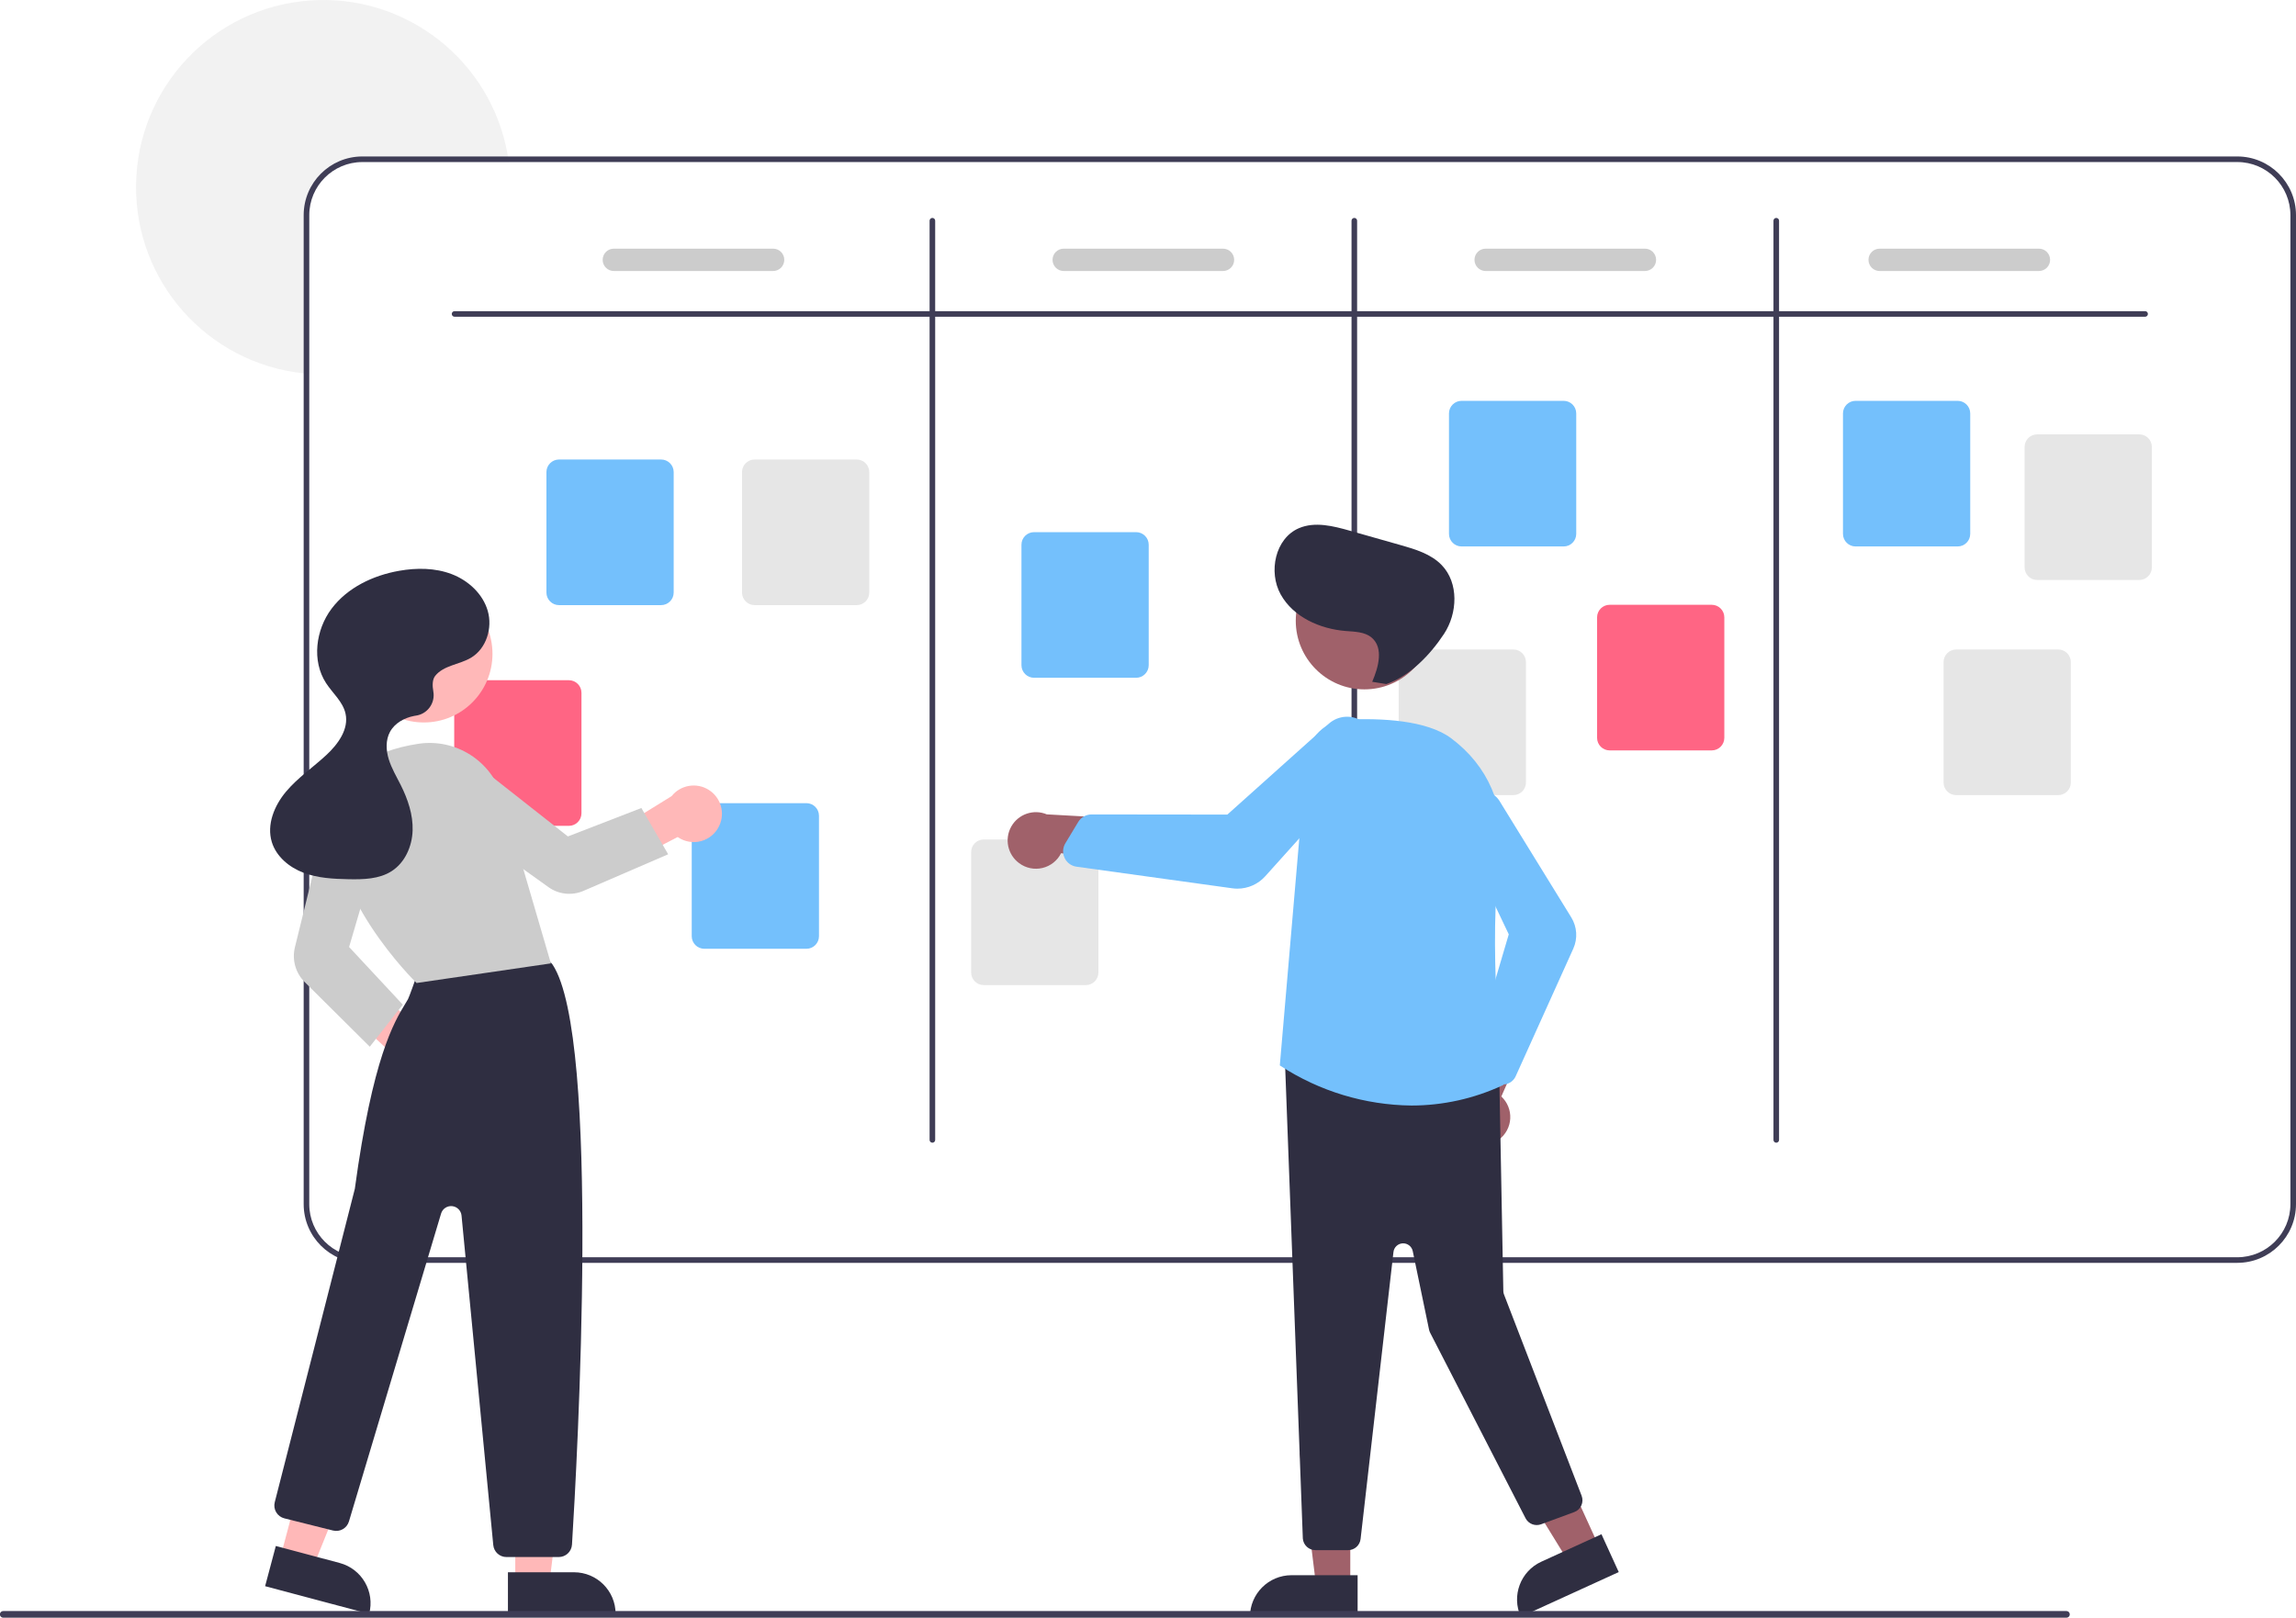
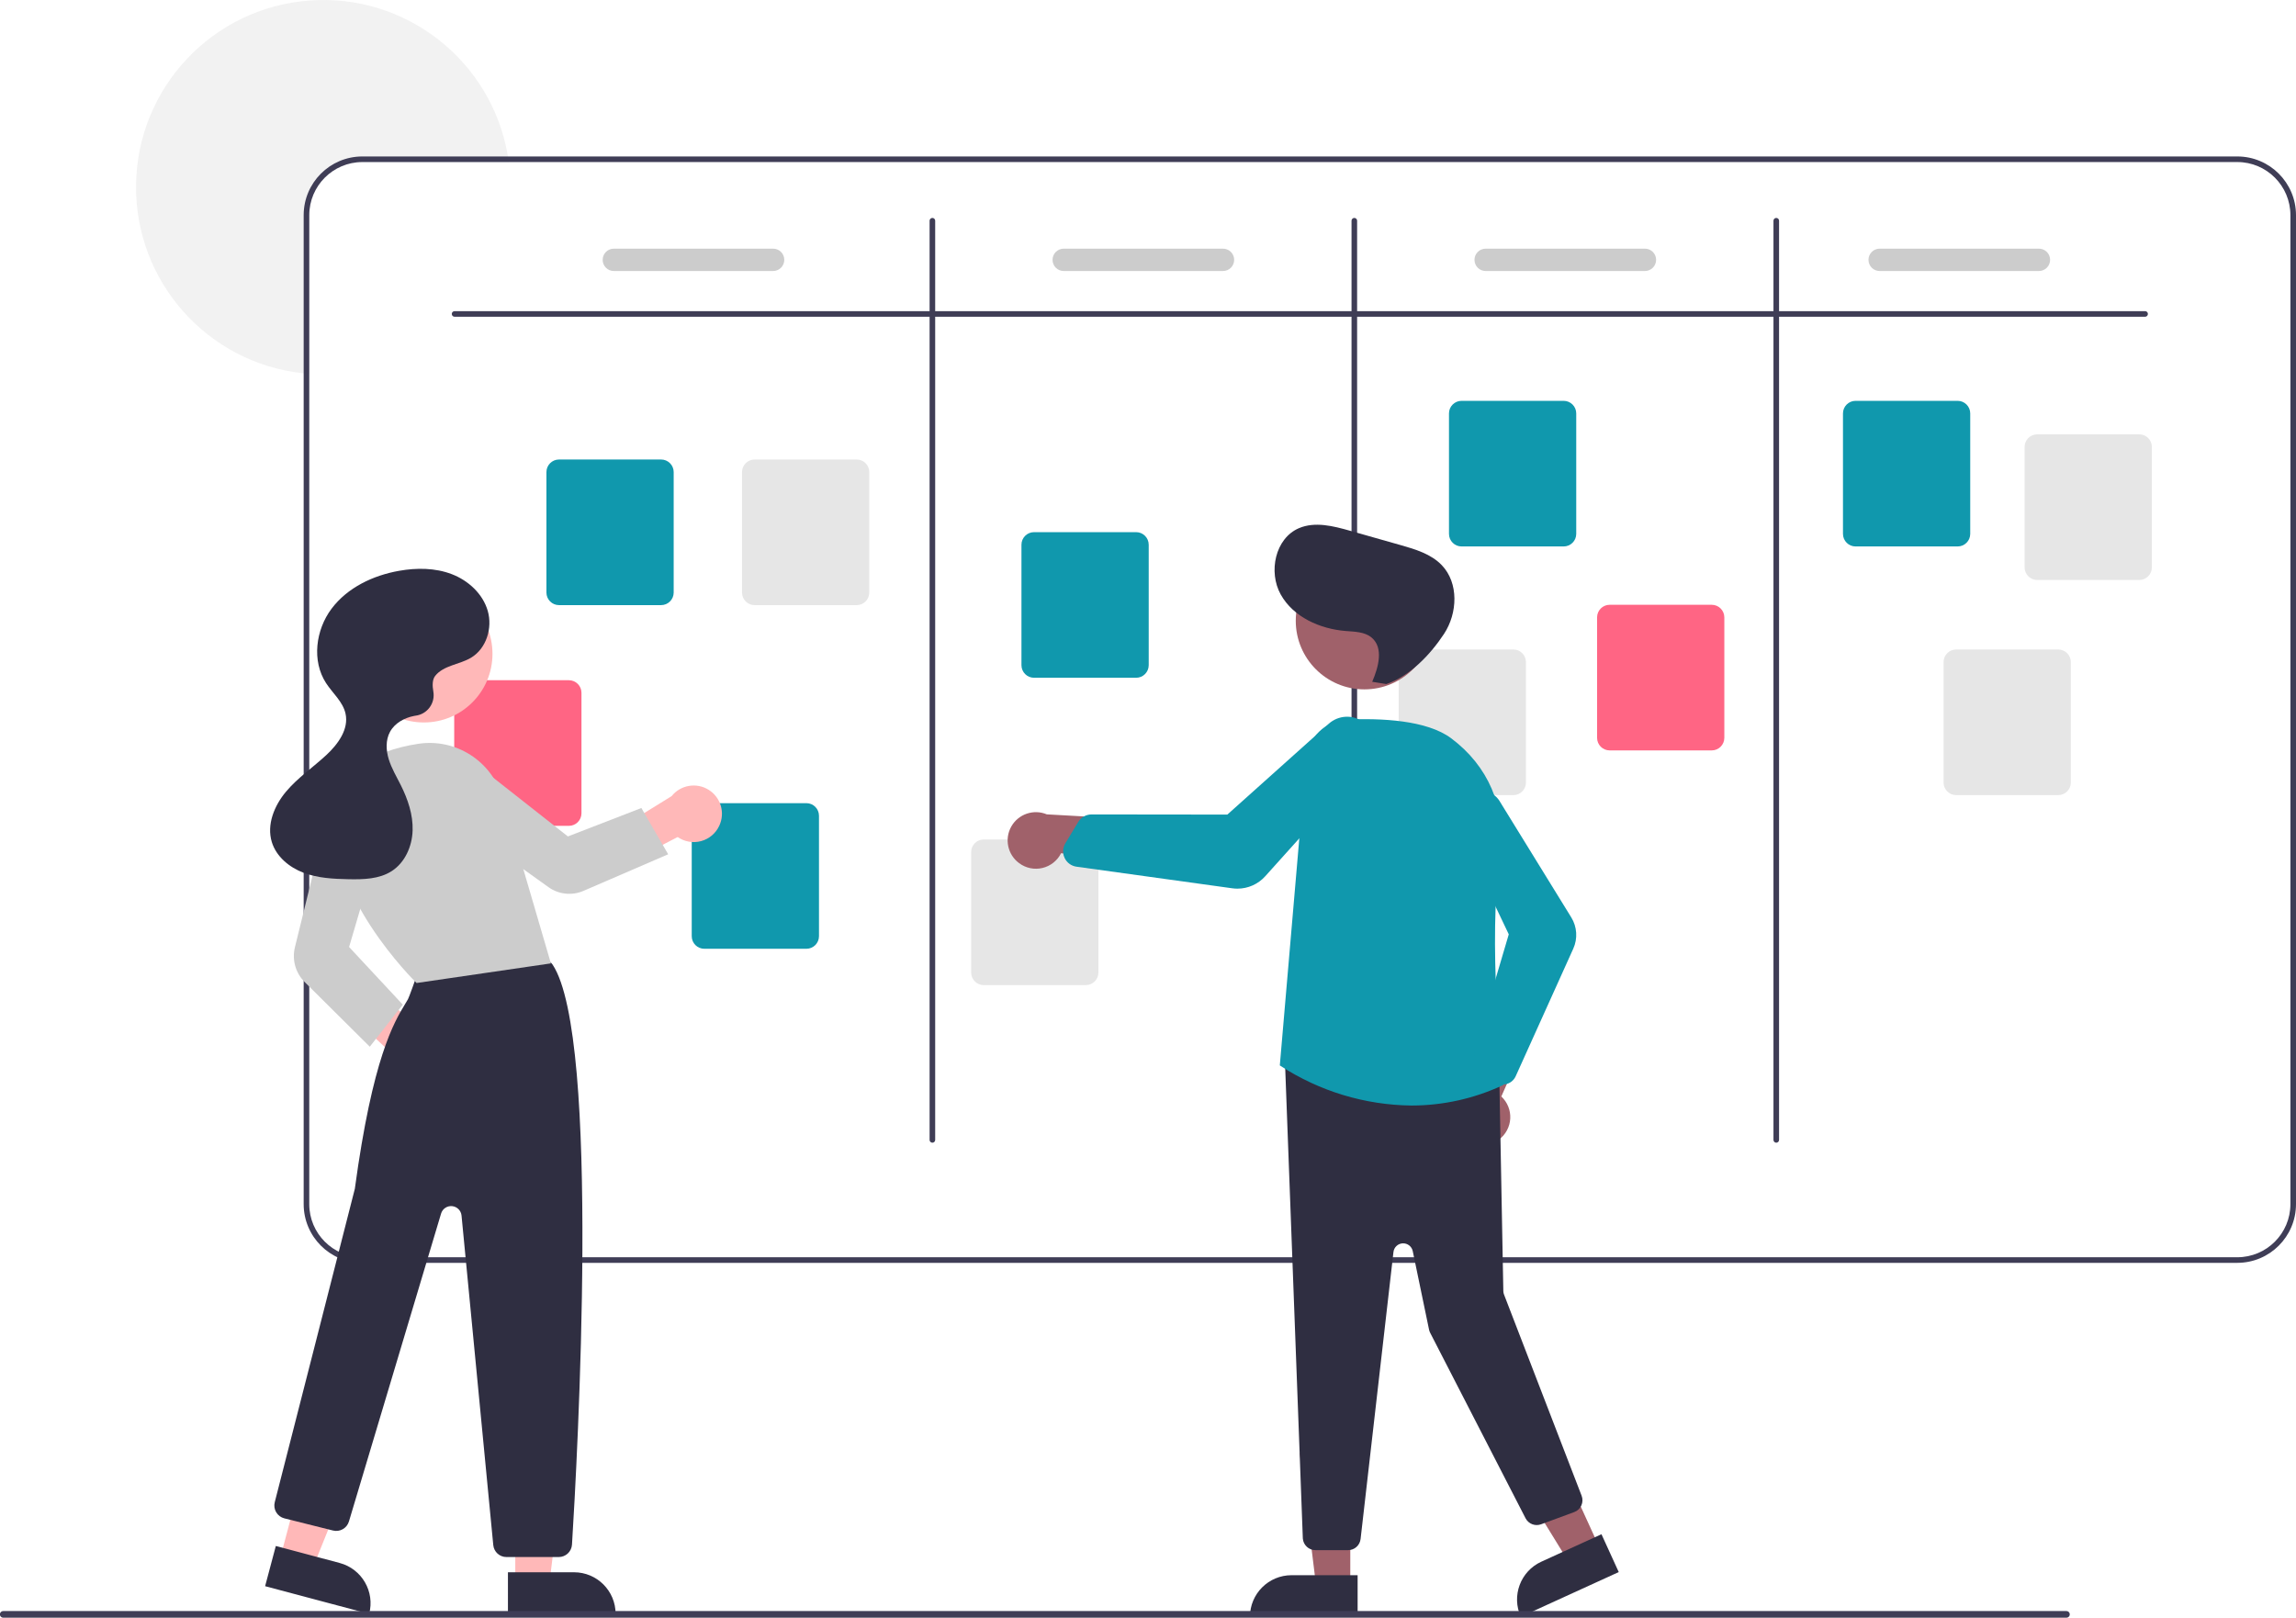
<svg xmlns="http://www.w3.org/2000/svg" data-name="Layer 1" width="821.676" height="579.01" viewBox="0 0 821.676 579.01">
  <path d="M371.238,218.495h-52.4a19.017,19.017,0,0,0-19,19v56.81c-.67-.04-1.34-.1-2-.18a66.999,66.999,0,1,1,73.1-77.63C371.048,217.155,371.148,217.825,371.238,218.495Z" transform="translate(-189.1619 -160.4952)" fill="#f2f2f2" />
  <path d="M989.838,216.495h-671a21.023,21.023,0,0,0-21,21v354a21.023,21.023,0,0,0,21,21h671a21.023,21.023,0,0,0,21-21v-354A21.023,21.023,0,0,0,989.838,216.495Zm19,375a19.017,19.017,0,0,1-19,19h-671a19.017,19.017,0,0,1-19-19v-354a19.017,19.017,0,0,1,19-19h671a19.017,19.017,0,0,1,19,19Z" transform="translate(-189.1619 -160.4952)" fill="#3f3d56" />
  <path d="M956.838,273.865h-605a1,1,0,0,1,0-2h605a1,1,0,0,1,0,2Z" transform="translate(-189.1619 -160.4952)" fill="#3f3d56" />
  <path d="M522.838,569.495a1,1,0,0,1-1-1v-329a1,1,0,1,1,2,0v329A1,1,0,0,1,522.838,569.495Z" transform="translate(-189.1619 -160.4952)" fill="#3f3d56" />
  <path d="M673.838,569.495a1,1,0,0,1-1-1v-329a1,1,0,1,1,2,0v329A1,1,0,0,1,673.838,569.495Z" transform="translate(-189.1619 -160.4952)" fill="#3f3d56" />
  <path d="M824.838,569.495a1,1,0,0,1-1-1v-329a1,1,0,1,1,2,0v329A1,1,0,0,1,824.838,569.495Z" transform="translate(-189.1619 -160.4952)" fill="#3f3d56" />
-   <path d="M425.754,377.083h-36.54a4.505,4.505,0,0,1-4.5-4.5V329.463a4.505,4.505,0,0,1,4.5-4.5h36.54a4.505,4.505,0,0,1,4.5,4.5v43.12A4.505,4.505,0,0,1,425.754,377.083Z" transform="translate(-189.1619 -160.4952)" fill="#74c0fc" />
-   <path d="M477.754,500.083h-36.54a4.505,4.505,0,0,1-4.5-4.5V452.463a4.505,4.505,0,0,1,4.5-4.5h36.54a4.505,4.505,0,0,1,4.5,4.5v43.12A4.505,4.505,0,0,1,477.754,500.083Z" transform="translate(-189.1619 -160.4952)" fill="#74c0fc" />
-   <path d="M595.754,403.083h-36.54a4.505,4.505,0,0,1-4.5-4.5V355.463a4.505,4.505,0,0,1,4.5-4.5h36.54a4.505,4.505,0,0,1,4.5,4.5v43.12A4.505,4.505,0,0,1,595.754,403.083Z" transform="translate(-189.1619 -160.4952)" fill="#74c0fc" />
-   <path d="M748.754,356.083h-36.54a4.505,4.505,0,0,1-4.5-4.5V308.463a4.505,4.505,0,0,1,4.5-4.5h36.54a4.505,4.505,0,0,1,4.5,4.5v43.12A4.505,4.505,0,0,1,748.754,356.083Z" transform="translate(-189.1619 -160.4952)" fill="#74c0fc" />
-   <path d="M889.754,356.083h-36.54a4.505,4.505,0,0,1-4.5-4.5V308.463a4.505,4.505,0,0,1,4.5-4.5h36.54a4.505,4.505,0,0,1,4.5,4.5v43.12A4.505,4.505,0,0,1,889.754,356.083Z" transform="translate(-189.1619 -160.4952)" fill="#74c0fc" />
+   <path d="M425.754,377.083h-36.54a4.505,4.505,0,0,1-4.5-4.5V329.463a4.505,4.505,0,0,1,4.5-4.5h36.54a4.505,4.505,0,0,1,4.5,4.5v43.12A4.505,4.505,0,0,1,425.754,377.083Z" transform="translate(-189.1619 -160.4952)" fill="#1098ad" />
+   <path d="M477.754,500.083h-36.54a4.505,4.505,0,0,1-4.5-4.5V452.463a4.505,4.505,0,0,1,4.5-4.5h36.54a4.505,4.505,0,0,1,4.5,4.5v43.12A4.505,4.505,0,0,1,477.754,500.083Z" transform="translate(-189.1619 -160.4952)" fill="#1098ad" />
+   <path d="M595.754,403.083h-36.54a4.505,4.505,0,0,1-4.5-4.5V355.463a4.505,4.505,0,0,1,4.5-4.5h36.54a4.505,4.505,0,0,1,4.5,4.5v43.12A4.505,4.505,0,0,1,595.754,403.083Z" transform="translate(-189.1619 -160.4952)" fill="#1098ad" />
+   <path d="M748.754,356.083h-36.54a4.505,4.505,0,0,1-4.5-4.5V308.463a4.505,4.505,0,0,1,4.5-4.5h36.54a4.505,4.505,0,0,1,4.5,4.5v43.12A4.505,4.505,0,0,1,748.754,356.083Z" transform="translate(-189.1619 -160.4952)" fill="#1098ad" />
+   <path d="M889.754,356.083h-36.54a4.505,4.505,0,0,1-4.5-4.5V308.463a4.505,4.505,0,0,1,4.5-4.5h36.54a4.505,4.505,0,0,1,4.5,4.5v43.12A4.505,4.505,0,0,1,889.754,356.083Z" transform="translate(-189.1619 -160.4952)" fill="#1098ad" />
  <path d="M954.754,368.083h-36.54a4.505,4.505,0,0,1-4.5-4.5V320.463a4.505,4.505,0,0,1,4.5-4.5h36.54a4.505,4.505,0,0,1,4.5,4.5v43.12A4.505,4.505,0,0,1,954.754,368.083Z" transform="translate(-189.1619 -160.4952)" fill="#e6e6e6" />
  <path d="M925.754,445.083h-36.54a4.505,4.505,0,0,1-4.5-4.5V397.463a4.505,4.505,0,0,1,4.5-4.5h36.54a4.505,4.505,0,0,1,4.5,4.5v43.12A4.505,4.505,0,0,1,925.754,445.083Z" transform="translate(-189.1619 -160.4952)" fill="#e6e6e6" />
  <path d="M801.754,429.083h-36.54a4.505,4.505,0,0,1-4.5-4.5V381.463a4.505,4.505,0,0,1,4.5-4.5h36.54a4.505,4.505,0,0,1,4.5,4.5v43.12A4.505,4.505,0,0,1,801.754,429.083Z" transform="translate(-189.1619 -160.4952)" fill="#ff6584" />
  <path d="M730.754,445.083h-36.54a4.505,4.505,0,0,1-4.5-4.5V397.463a4.505,4.505,0,0,1,4.5-4.5h36.54a4.505,4.505,0,0,1,4.5,4.5v43.12A4.505,4.505,0,0,1,730.754,445.083Z" transform="translate(-189.1619 -160.4952)" fill="#e6e6e6" />
  <path d="M577.754,513.083h-36.54a4.505,4.505,0,0,1-4.5-4.5V465.463a4.505,4.505,0,0,1,4.5-4.5h36.54a4.505,4.505,0,0,1,4.5,4.5v43.12A4.505,4.505,0,0,1,577.754,513.083Z" transform="translate(-189.1619 -160.4952)" fill="#e6e6e6" />
  <path d="M392.754,456.083h-36.54a4.505,4.505,0,0,1-4.5-4.5V408.463a4.505,4.505,0,0,1,4.5-4.5h36.54a4.505,4.505,0,0,1,4.5,4.5v43.12A4.505,4.505,0,0,1,392.754,456.083Z" transform="translate(-189.1619 -160.4952)" fill="#ff6584" />
  <path d="M495.754,377.083h-36.54a4.505,4.505,0,0,1-4.5-4.5V329.463a4.505,4.505,0,0,1,4.5-4.5h36.54a4.505,4.505,0,0,1,4.5,4.5v43.12A4.505,4.505,0,0,1,495.754,377.083Z" transform="translate(-189.1619 -160.4952)" fill="#e6e6e6" />
  <path d="M465.838,257.495h-57a4,4,0,0,1,0-8h57a4,4,0,0,1,0,8Z" transform="translate(-189.1619 -160.4952)" fill="#ccc" />
  <path d="M626.838,257.495h-57a4,4,0,0,1,0-8h57a4,4,0,0,1,0,8Z" transform="translate(-189.1619 -160.4952)" fill="#ccc" />
  <path d="M777.838,257.495h-57a4,4,0,0,1,0-8h57a4,4,0,0,1,0,8Z" transform="translate(-189.1619 -160.4952)" fill="#ccc" />
  <path d="M918.838,257.495h-57a4,4,0,0,1,0-8h57a4,4,0,0,1,0,8Z" transform="translate(-189.1619 -160.4952)" fill="#ccc" />
  <path d="M338.171,550.387A10.056,10.056,0,0,1,329.471,537.656L303.838,513.795l13.553-3.438,25.206,20.444a10.11,10.11,0,0,1-4.426,19.586Z" transform="translate(-189.1619 -160.4952)" fill="#ffb8b8" />
  <polygon points="184.404 566.253 196.664 566.253 202.496 518.965 184.402 518.965 184.404 566.253" fill="#ffb8b8" />
  <path d="M370.939,723.245h38.531a0,0,0,0,1,0,0v14.887a0,0,0,0,1,0,0H385.826a14.887,14.887,0,0,1-14.887-14.887v0A0,0,0,0,1,370.939,723.245Z" transform="translate(591.28 1300.863) rotate(179.9974)" fill="#2f2e41" />
  <polygon points="100.345 557.401 112.193 560.555 129.994 516.359 112.509 511.705 100.345 557.401" fill="#ffb8b8" />
  <path d="M285.307,718.541h38.531a0,0,0,0,1,0,0v14.887a0,0,0,0,1,0,0H300.194a14.887,14.887,0,0,1-14.887-14.887v0A0,0,0,0,1,285.307,718.541Z" transform="matrix(-0.96635, -0.25722, 0.25722, -0.96635, 222.9961, 1345.388)" fill="#2f2e41" />
  <path d="M389.123,717.795H370.416a4.73,4.73,0,0,1-4.726-4.293L354.333,595.57a3.748,3.748,0,0,0-7.321-.715L314.039,705.055a4.742,4.742,0,0,1-5.7,3.246l-17.403-4.352a4.747,4.747,0,0,1-3.447-5.787c.284-1.11,28.411-111.028,28.656-112.158,6.373-46.968,13.997-59.554,18.093-66.314.339-.56.651-1.074.931-1.561.351-.608,2.512-6.645,3.884-10.564a4.79,4.79,0,0,1,2.435-2.978c17.211-8.802,37.347-2.709,43.109-.632a4.682,4.682,0,0,1,2.338,1.815c17.285,26.071,8.802,177.491,6.926,207.581A4.751,4.751,0,0,1,389.123,717.795Z" transform="translate(-189.1619 -160.4952)" fill="#2f2e41" />
  <circle cx="151.684" cy="234.024" r="24.561" fill="#ffb8b8" />
  <path d="M338.244,512.333l-.177-.171c-.331-.32-33.056-32.38-28.821-62.024,1.811-12.68,12.07-20.781,29.668-23.431a27.135,27.135,0,0,1,30,19.121l17.4,59.484Z" transform="translate(-189.1619 -160.4952)" fill="#ccc" />
  <path d="M321.495,535.136l-23.318-23.171a13.137,13.137,0,0,1-3.48-12.392l11.289-45.919A10.354,10.354,0,0,1,319.165,446.254a10.411,10.411,0,0,1,6.809,12.794L314.09,499.444l19.218,20.637Z" transform="translate(-189.1619 -160.4952)" fill="#ccc" />
  <path d="M446.566,456.058a10.056,10.056,0,0,1-14.884,4.029L400.553,476.221l1.376-13.706,27.597-17.079a10.11,10.11,0,0,1,17.04,10.621Z" transform="translate(-189.1619 -160.4952)" fill="#ffb8b8" />
  <path d="M428.283,466.26l-30.346,13.114a12.809,12.809,0,0,1-12.477-1.338l-38.589-27.649A10.355,10.355,0,0,1,344.897,435.4a10.41,10.41,0,0,1,14.409-1.568l33.088,26.042,26.3-10.175Z" transform="translate(-189.1619 -160.4952)" fill="#ccc" />
  <path d="M344.918,402.39c3.03-3.796,8.691-4.001,12.853-6.505,5.452-3.28,7.706-10.611,5.949-16.726s-6.938-10.881-12.878-13.16-12.549-2.307-18.816-1.206c-9.33,1.64-18.516,5.995-24.207,13.569s-7.139,18.666-1.981,26.612c2.37,3.652,6.029,6.667,6.975,10.917,1.242,5.58-2.671,10.961-6.864,14.846-4.777,4.426-10.257,8.133-14.442,13.123s-6.976,11.806-5.066,18.032c1.6,5.216,6.256,9.059,11.361,10.984s10.666,2.203,16.121,2.309c5.297.104,10.924-.025,15.386-2.881,4.777-3.058,7.328-8.858,7.516-14.527s-1.706-11.223-4.245-16.294c-1.513-3.023-3.273-5.953-4.278-9.18s-1.18-6.89.431-9.863c1.693-3.125,5.117-5.009,8.604-5.694.181-.036.373-.067.573-.096a7.398,7.398,0,0,0,6.333-8.628C343.847,405.808,343.881,403.689,344.918,402.39Z" transform="translate(-189.1619 -160.4952)" fill="#2f2e41" />
  <polygon points="483.229 567.3 470.969 567.3 465.137 520.012 483.231 520.013 483.229 567.3" fill="#a0616a" />
  <path d="M462.212,563.797h23.644a0,0,0,0,1,0,0v14.887a0,0,0,0,1,0,0H447.325a0,0,0,0,1,0,0v0A14.887,14.887,0,0,1,462.212,563.797Z" fill="#2f2e41" />
  <polygon points="572.184 553.413 561.033 558.506 536.079 517.917 552.538 510.399 572.184 553.413" fill="#a0616a" />
  <path d="M743.47,716.962h23.644a0,0,0,0,1,0,0v14.887a0,0,0,0,1,0,0H728.583a0,0,0,0,1,0,0v0A14.887,14.887,0,0,1,743.47,716.962Z" transform="translate(-422.5278 215.6884) rotate(-24.54855)" fill="#2f2e41" />
  <path d="M725.643,568.352a10.056,10.056,0,0,0,.801-15.399l14.412-32.7-18.309,3.103-10.879,30.577a10.11,10.11,0,0,0,13.975,14.419Z" transform="translate(-189.1619 -160.4952)" fill="#a0616a" />
  <path d="M671.609,715.327H659.897a4.517,4.517,0,0,1-4.488-4.174l-6.387-170.559a4.5,4.5,0,0,1,4.925-4.805l67.735,7.193a4.501,4.501,0,0,1,4.062,4.394l1.419,75.235a3.492,3.492,0,0,0,.234,1.193l27.785,72.053a4.499,4.499,0,0,1-2.643,5.841l-11.868,4.373a4.501,4.501,0,0,1-5.557-2.164l-34.133-66.369a4.475,4.475,0,0,1-.404-1.143l-5.831-28.094a3.5,3.5,0,0,0-6.904.312L676.08,711.338A4.499,4.499,0,0,1,671.609,715.327Z" transform="translate(-189.1619 -160.4952)" fill="#2f2e41" />
  <circle cx="488.279" cy="222.178" r="24.561" fill="#a0616a" />
-   <path d="M694.285,556.19a87.664,87.664,0,0,1-46.873-14.198l-.239-.165.025-.29,9.395-109.416a15.421,15.421,0,0,1,14.599-14.062c12.176-.56,28.531.146,37.286,6.667,13.231,9.854,19.608,24.694,17.496,40.712-4.38,33.219.582,78.029,1.162,83.029l.042.36-.33.151A77.266,77.266,0,0,1,694.285,556.19Z" transform="translate(-189.1619 -160.4952)" fill="#74c0fc" />
-   <path d="M727.022,548.653a5.007,5.007,0,0,1-3.681-1.622l-5.373-5.861a5.026,5.026,0,0,1-1.109-4.795l12.251-41.464-18.64-39.144a8.832,8.832,0,0,1-.604-5.879,8.809,8.809,0,0,1,16.313-2.084l25.295,41.042a11.951,11.951,0,0,1,.72,11.198l-20.61,45.665a4.988,4.988,0,0,1-3.766,2.88A5.054,5.054,0,0,1,727.022,548.653Z" transform="translate(-189.1619 -160.4952)" fill="#74c0fc" />
+   <path d="M694.285,556.19a87.664,87.664,0,0,1-46.873-14.198l-.239-.165.025-.29,9.395-109.416a15.421,15.421,0,0,1,14.599-14.062c12.176-.56,28.531.146,37.286,6.667,13.231,9.854,19.608,24.694,17.496,40.712-4.38,33.219.582,78.029,1.162,83.029l.042.36-.33.151A77.266,77.266,0,0,1,694.285,556.19Z" transform="translate(-189.1619 -160.4952)" fill="#1098ad" />
+   <path d="M727.022,548.653a5.007,5.007,0,0,1-3.681-1.622l-5.373-5.861a5.026,5.026,0,0,1-1.109-4.795l12.251-41.464-18.64-39.144a8.832,8.832,0,0,1-.604-5.879,8.809,8.809,0,0,1,16.313-2.084l25.295,41.042a11.951,11.951,0,0,1,.72,11.198l-20.61,45.665a4.988,4.988,0,0,1-3.766,2.88A5.054,5.054,0,0,1,727.022,548.653Z" transform="translate(-189.1619 -160.4952)" fill="#1098ad" />
  <path d="M553.9,469.448a10.056,10.056,0,0,0,14.999-3.578l35.438,4.596L596.192,453.778l-32.404-1.806a10.11,10.11,0,0,0-9.888,17.476Z" transform="translate(-189.1619 -160.4952)" fill="#a0616a" />
-   <path d="M632.011,478.562a13.425,13.425,0,0,1-1.845-.127l-55.751-7.732a5.541,5.541,0,0,1-4.251-3.111,5.657,5.657,0,0,1-.318-.829h-0a5.564,5.564,0,0,1,.575-4.432l4.614-7.649a5.584,5.584,0,0,1,4.756-2.686h.008l48.596.056,36.294-32.517a9.868,9.868,0,0,1,6.107-2.5,9.835,9.835,0,0,1,7.373,16.815L641.953,474.128A13.364,13.364,0,0,1,632.011,478.562Z" transform="translate(-189.1619 -160.4952)" fill="#74c0fc" />
+   <path d="M632.011,478.562a13.425,13.425,0,0,1-1.845-.127l-55.751-7.732a5.541,5.541,0,0,1-4.251-3.111,5.657,5.657,0,0,1-.318-.829h-0a5.564,5.564,0,0,1,.575-4.432l4.614-7.649a5.584,5.584,0,0,1,4.756-2.686h.008l48.596.056,36.294-32.517a9.868,9.868,0,0,1,6.107-2.5,9.835,9.835,0,0,1,7.373,16.815L641.953,474.128A13.364,13.364,0,0,1,632.011,478.562Z" transform="translate(-189.1619 -160.4952)" fill="#1098ad" />
  <path d="M680.234,404.523c2.244-5.195,4.144-12.113-.161-15.785-2.497-2.13-6.094-2.135-9.365-2.4-9.217-.747-18.706-4.988-23.211-13.064s-1.989-20.084,6.51-23.728c5.729-2.456,12.297-.783,18.294.918l18.006,5.106c5.35,1.517,10.967,3.19,14.819,7.201,6.143,6.397,5.684,17.212.805,24.618s-12.226,15.131-20.638,17.943Z" transform="translate(-189.1619 -160.4952)" fill="#2f2e41" />
  <path d="M928.647,739.505h-738.294a1.191,1.191,0,1,1,0-2.381h738.294a1.191,1.191,0,1,1,0,2.381Z" transform="translate(-189.1619 -160.4952)" fill="#3f3d56" />
</svg>
